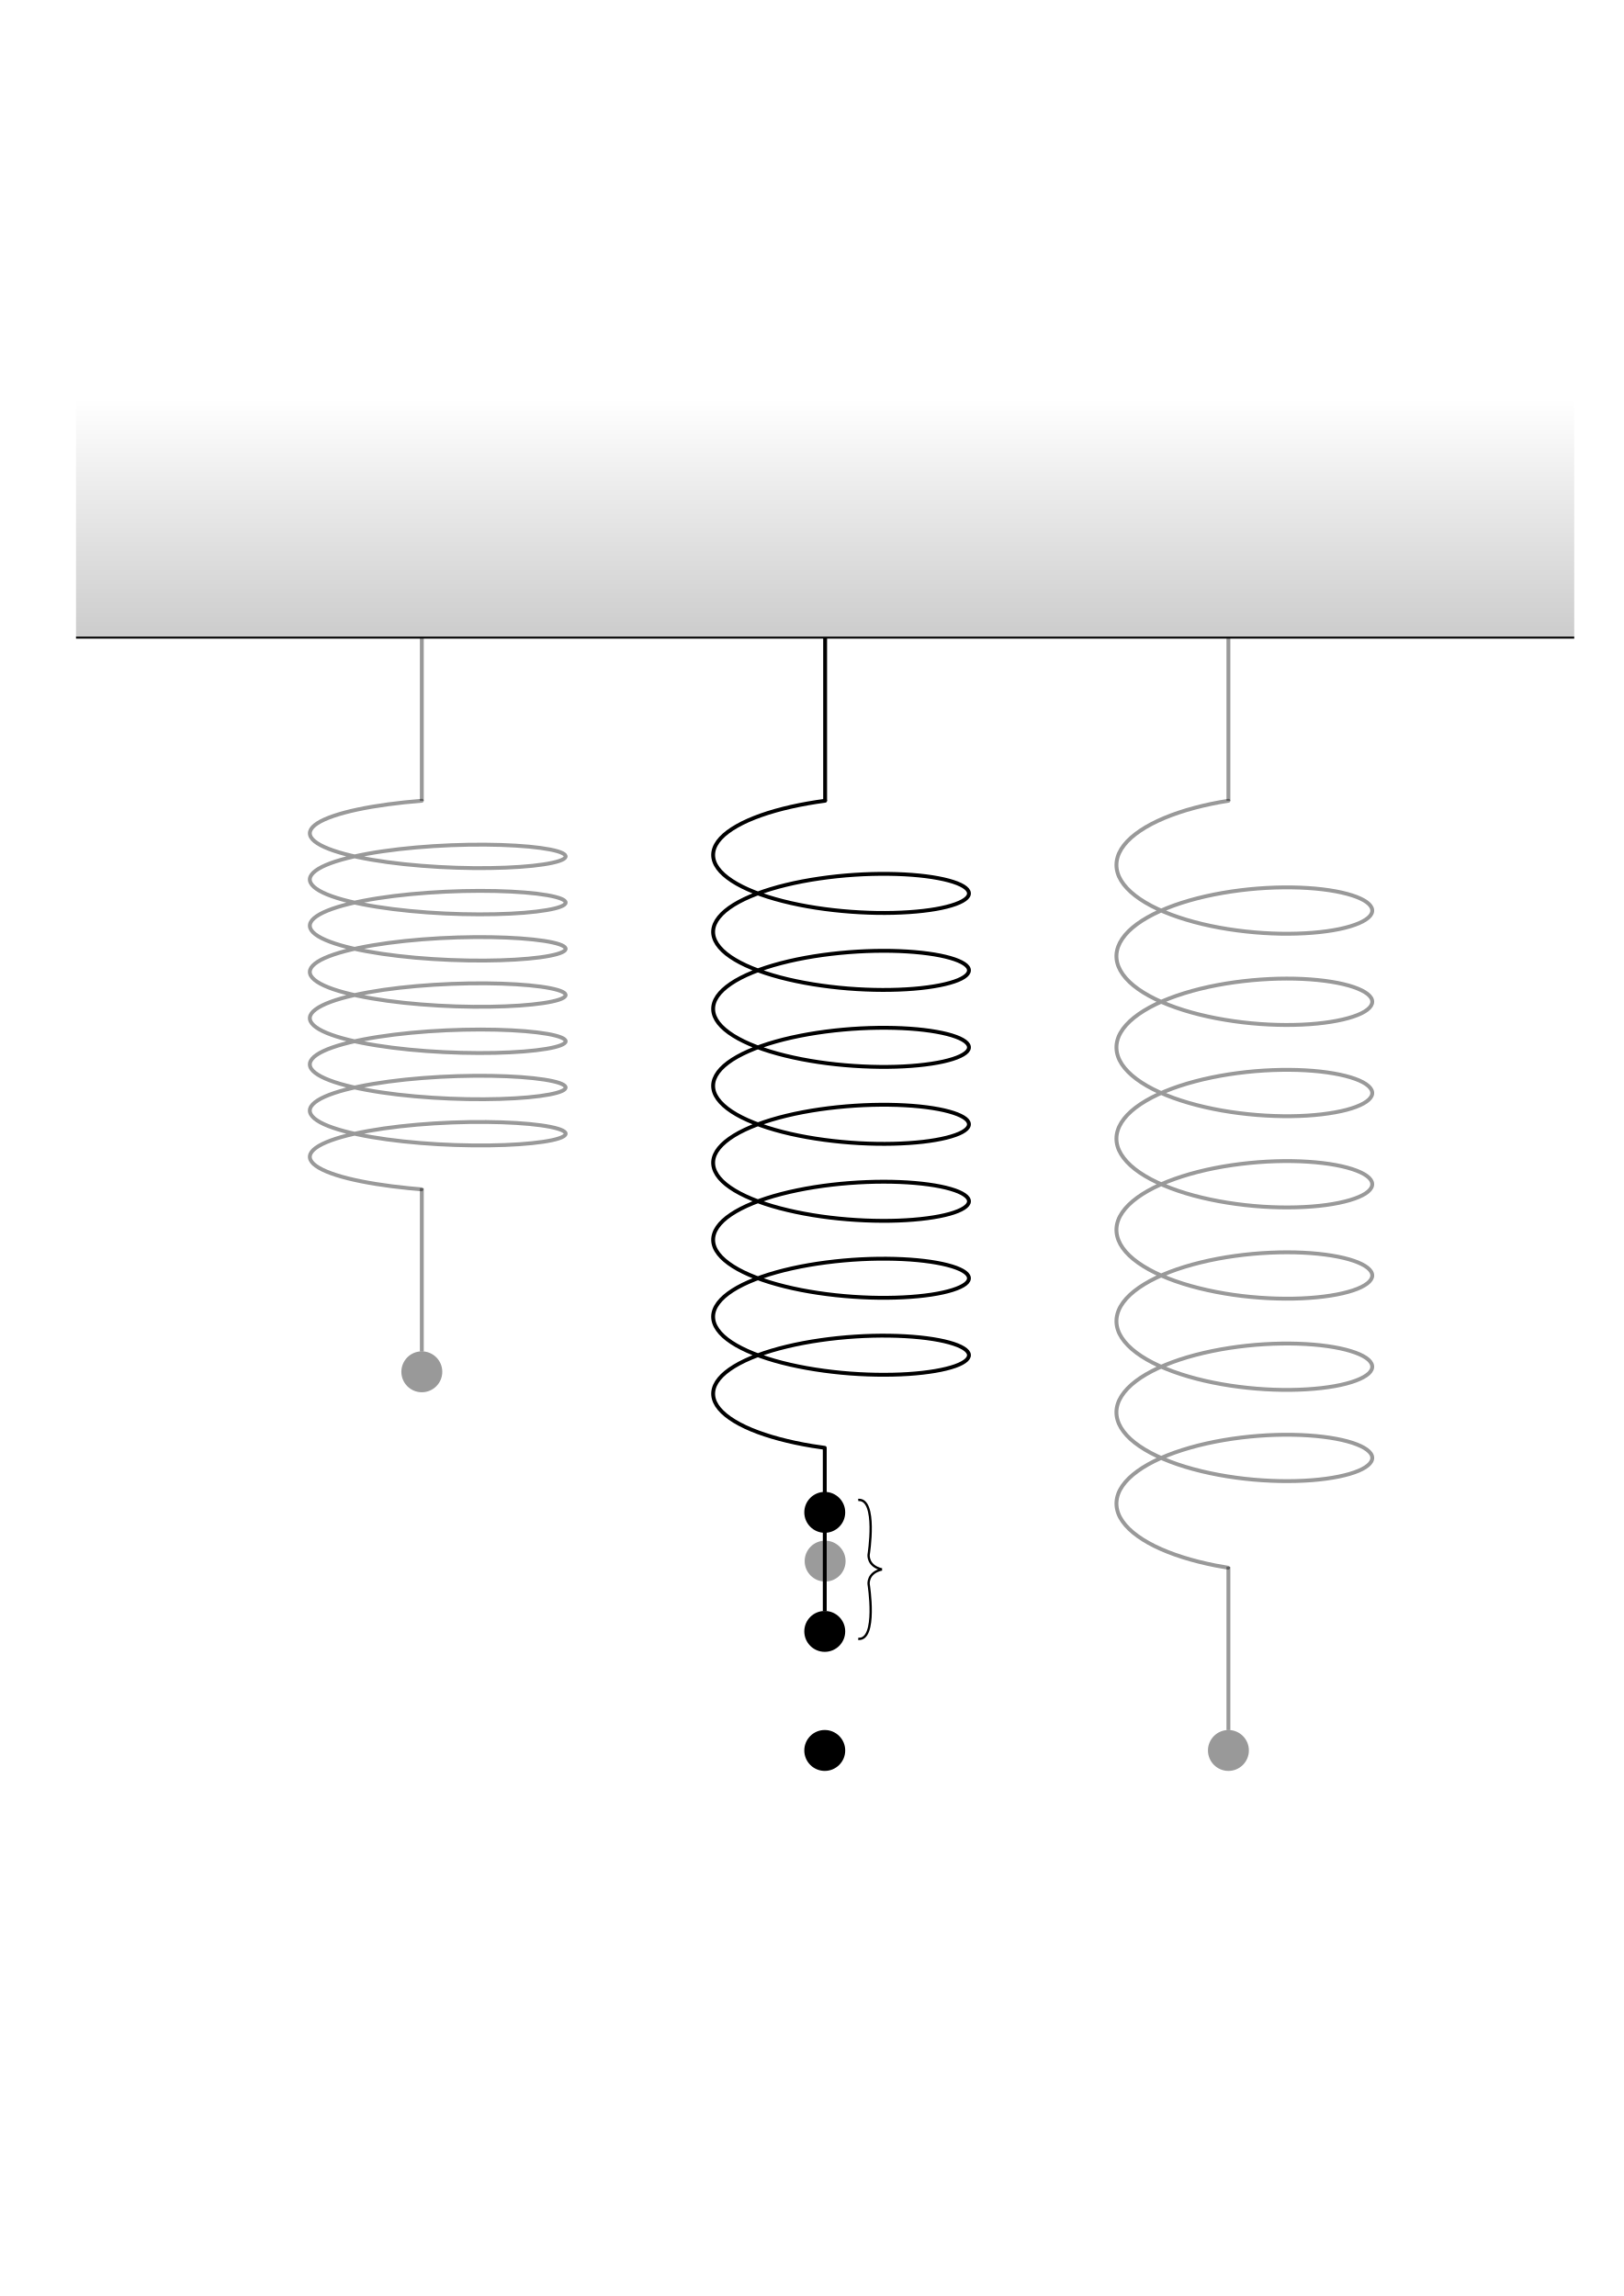
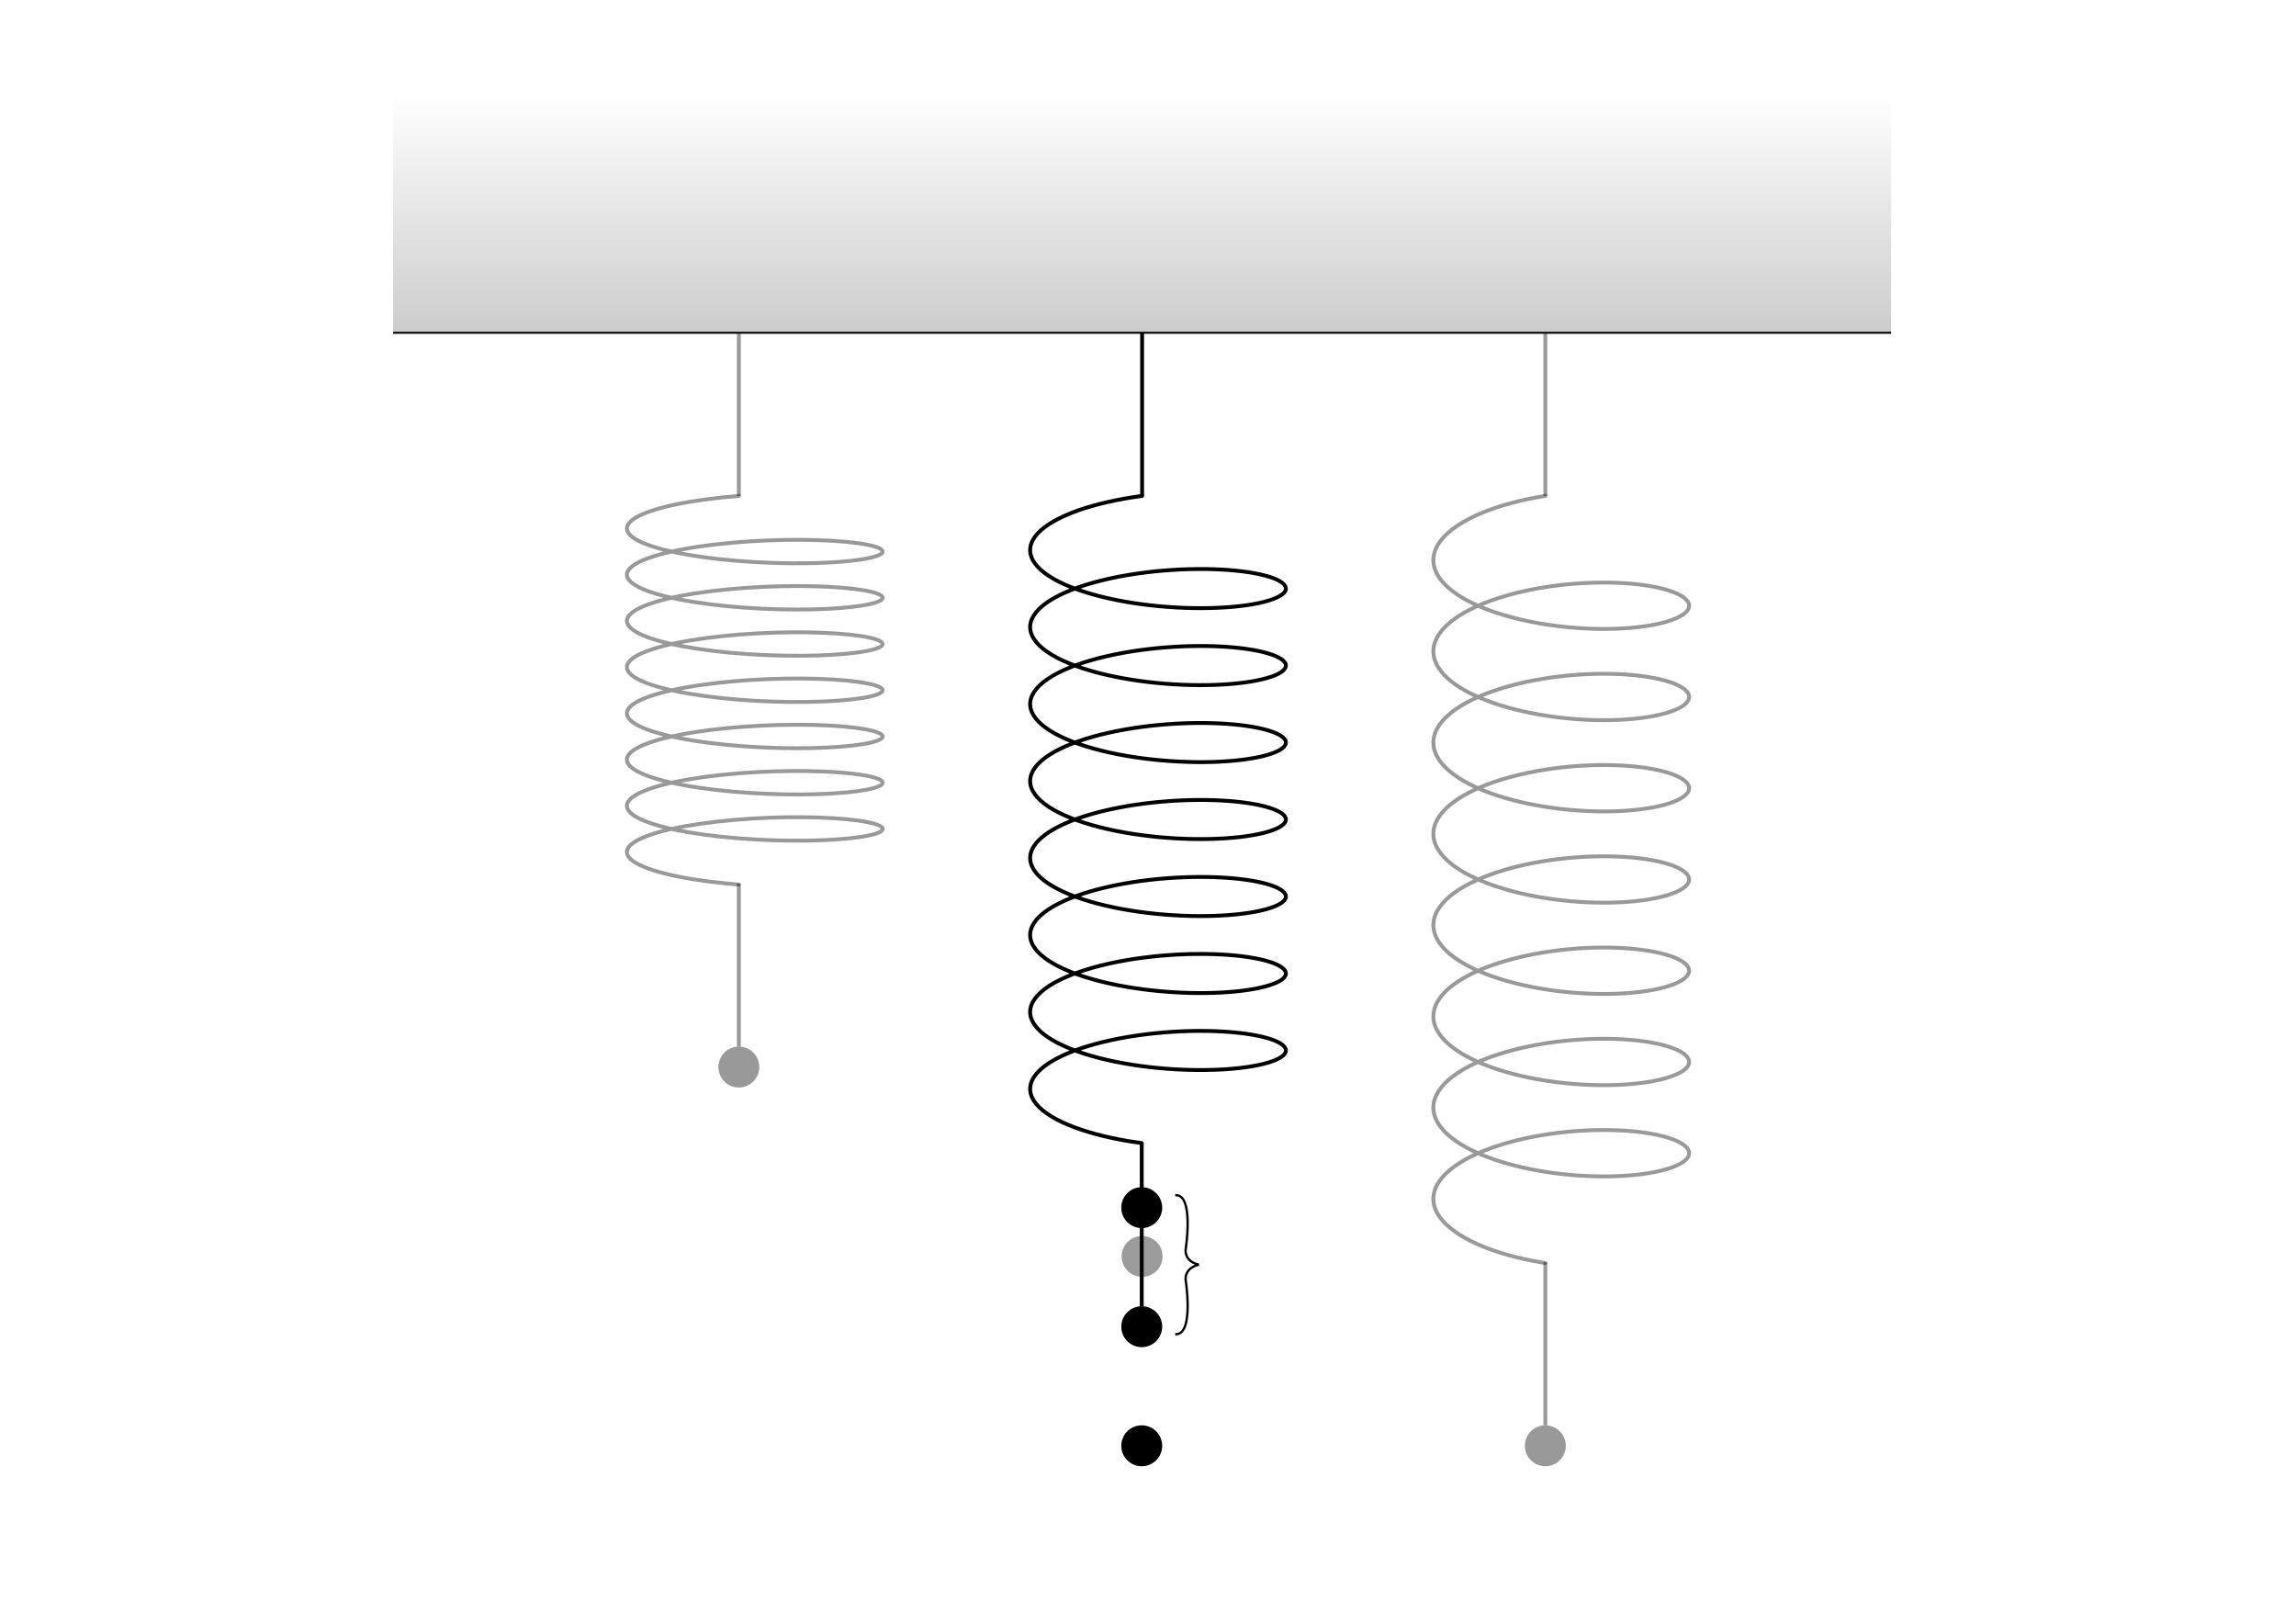
- <svg xmlns="http://www.w3.org/2000/svg" xmlns:xlink="http://www.w3.org/1999/xlink" width="210mm" height="297mm" viewBox="0 0 210 297" version="1.1" id="svg8971">
+ <svg xmlns="http://www.w3.org/2000/svg" xmlns:xlink="http://www.w3.org/1999/xlink" width="297mm" height="210mm" viewBox="0 0 297 210" version="1.1" id="svg8971">
  <defs id="defs8968">
    <linearGradient xlink:href="#linearGradient4496" id="linearGradient4220" gradientUnits="userSpaceOnUse" gradientTransform="matrix(0,0.2947017,-27.49865,0,3140.032,316.7654)" x1="-135.54" y1="104.683" x2="-30.738" y2="104.683" />
    <linearGradient id="linearGradient4496">
      <stop style="stop-color:#000000;stop-opacity:1;" offset="0" id="stop4492" />
      <stop style="stop-color:#000000;stop-opacity:0;" offset="1" id="stop4494" />
    </linearGradient>
  </defs>
  <g id="layer1">
-     <g style="stroke-width:0.851" transform="matrix(1.380952,0,0,-1,-254.2499,359.3471)" id="g4644-3">
+     <g style="stroke-width:0.851" transform="matrix(1.380952,0,0,-1,-213.2299,319.9049)" id="g4644-3">
      <path id="path2536-4-8" d="M 191.231,276.866 H 331.548" style="fill:none;stroke:#000000;stroke-width:0.255;stroke-linecap:butt;stroke-linejoin:miter;stroke-miterlimit:4;stroke-dasharray:none;stroke-opacity:1" />
      <path id="path1000-6-8-3" d="m 331.548,276.866 v 30.797 H 191.231 v -30.797 z" style="opacity:0.2;fill:url(#linearGradient4220);fill-opacity:1;stroke:none;stroke-width:0.255;stroke-linecap:butt;stroke-linejoin:miter;stroke-miterlimit:4;stroke-dasharray:none;stroke-opacity:1" />
    </g>
-     <path id="path4646-2" d="M 106.717,82.482 V 103.581" style="fill:none;stroke:#000000;stroke-width:0.5;stroke-linecap:butt;stroke-linejoin:miter;stroke-miterlimit:4;stroke-dasharray:none;stroke-opacity:1" />
-     <path style="fill:none;stroke:#000000;stroke-width:0.5;stroke-linecap:butt;stroke-linejoin:miter;stroke-miterlimit:4;stroke-dasharray:none;stroke-opacity:0.4" d="M 54.556,82.482 V 103.581" id="path4648-3" />
-     <path id="path4646-1-9" d="M 158.877,82.482 V 103.581" style="fill:none;stroke:#000000;stroke-width:0.5;stroke-linecap:butt;stroke-linejoin:miter;stroke-miterlimit:4;stroke-dasharray:none;stroke-opacity:0.4" />
-     <circle transform="rotate(90)" style="fill:#000000;fill-opacity:0.392;fill-rule:evenodd;stroke:none;stroke-width:0.3;stroke-linecap:round;stroke-linejoin:round;stroke-miterlimit:4;stroke-dasharray:none;stroke-dashoffset:0;stroke-opacity:1;paint-order:markers stroke fill" id="circle2802-7-7-1" cx="201.939" cy="-106.717" r="2.646" />
-     <circle transform="rotate(90)" style="fill:#000000;fill-opacity:0.4;fill-rule:evenodd;stroke:none;stroke-width:0.3;stroke-linecap:round;stroke-linejoin:round;stroke-miterlimit:4;stroke-dasharray:none;stroke-dashoffset:0;stroke-opacity:1;paint-order:markers stroke fill" id="circle2802-7-7-7-5" cx="177.45" cy="-54.556" r="2.646" />
-     <circle transform="rotate(90)" style="fill:#000000;fill-opacity:0.4;fill-rule:evenodd;stroke:none;stroke-width:0.3;stroke-linecap:round;stroke-linejoin:round;stroke-miterlimit:4;stroke-dasharray:none;stroke-dashoffset:0;stroke-opacity:1;paint-order:markers stroke fill" id="circle2802-7-7-9-6" cx="226.431" cy="-158.877" r="2.646" />
-     <path id="path3890-5-2-5" d="m 54.556,103.581 c -3.011,0.24 -5.91,0.626 -8.28,1.127 -2.37,0.502 -4.199,1.118 -5.228,1.785 -1.029,0.667 -1.248,1.384 -0.632,2.071 0.616,0.687 2.071,1.343 4.15,1.899 2.079,0.556 4.779,1.01 7.707,1.322 2.928,0.312 6.076,0.481 8.989,0.509 2.913,0.026 5.58,-0.087 7.617,-0.3 2.037,-0.214 3.436,-0.526 3.997,-0.866 0.561,-0.34 0.277,-0.707 -0.804,-1.021 -1.081,-0.314 -2.962,-0.576 -5.367,-0.721 -2.404,-0.145 -5.328,-0.172 -8.345,-0.053 -3.018,0.119 -6.121,0.386 -8.861,0.785 -2.74,0.399 -5.106,0.932 -6.76,1.546 -1.653,0.614 -2.585,1.307 -2.663,2.005 -0.079,0.698 0.7,1.399 2.219,2.027 1.519,0.628 3.778,1.181 6.447,1.605 2.669,0.424 5.741,0.717 8.771,0.863 3.03,0.146 6.009,0.145 8.506,0.021 2.497,-0.123 4.503,-0.367 5.73,-0.671 1.227,-0.304 1.668,-0.668 1.262,-1.012 -0.405,-0.344 -1.66,-0.668 -3.578,-0.899 -1.918,-0.231 -4.497,-0.368 -7.362,-0.366 -2.864,0.002 -6.007,0.144 -8.973,0.429 -2.965,0.285 -5.743,0.716 -7.934,1.253 -2.191,0.537 -3.784,1.18 -4.554,1.861 -0.77,0.681 -0.708,1.399 0.172,2.074 0.879,0.676 2.577,1.308 4.845,1.83 2.268,0.522 5.102,0.934 8.089,1.2 2.987,0.266 6.12,0.387 8.945,0.371 2.825,-0.016 5.332,-0.171 7.16,-0.414 1.829,-0.243 2.969,-0.575 3.262,-0.922 0.292,-0.347 -0.27,-0.707 -1.6,-1.003 -1.33,-0.296 -3.429,-0.526 -5.989,-0.633 -2.56,-0.107 -5.576,-0.088 -8.61,0.078 -3.034,0.166 -6.077,0.48 -8.69,0.921 -2.612,0.441 -4.784,1.009 -6.204,1.646 -1.42,0.637 -2.079,1.343 -1.886,2.04 0.192,0.697 1.24,1.384 2.988,1.986 1.748,0.603 4.193,1.119 6.98,1.501 2.787,0.382 5.908,0.627 8.912,0.727 3.003,0.1 5.879,0.053 8.212,-0.107 2.333,-0.16 4.114,-0.433 5.089,-0.755 0.974,-0.321 1.135,-0.689 0.463,-1.025 -0.672,-0.336 -2.18,-0.638 -4.3,-0.838 -2.12,-0.2 -4.85,-0.296 -7.793,-0.249 -2.943,0.047 -6.09,0.237 -8.986,0.568 -2.896,0.331 -5.531,0.803 -7.525,1.372 -1.995,0.569 -3.339,1.235 -3.844,1.926 -0.504,0.691 -0.162,1.405 0.973,2.065 1.135,0.66 3.063,1.264 5.502,1.75 2.439,0.486 5.384,0.853 8.407,1.073 3.023,0.22 6.115,0.293 8.83,0.233 2.715,-0.06 5.042,-0.251 6.646,-0.521 1.605,-0.27 2.479,-0.617 2.501,-0.966 0.023,-0.349 -0.815,-0.698 -2.383,-0.972 -1.569,-0.274 -3.869,-0.47 -6.564,-0.536 -2.695,-0.066 -5.78,-1.7e-4 -8.807,0.213 -3.027,0.213 -5.985,0.573 -8.449,1.053 -2.464,0.48 -4.424,1.08 -5.598,1.737 -1.174,0.657 -1.556,1.371 -1.094,2.063 0.462,0.692 1.771,1.361 3.733,1.934 1.962,0.574 4.575,1.052 7.458,1.389 2.883,0.338 6.029,0.535 8.981,0.589 2.953,0.054 5.702,-0.037 7.853,-0.231 2.151,-0.195 3.693,-0.494 4.407,-0.828 0.714,-0.334 0.593,-0.703 -0.341,-1.026 -0.934,-0.324 -2.682,-0.601 -4.988,-0.767 -2.306,-0.166 -5.165,-0.219 -8.162,-0.126 -2.997,0.092 -6.123,0.331 -8.927,0.706 -2.803,0.375 -5.274,0.886 -7.056,1.484 -1.782,0.598 -2.868,1.283 -3.103,1.979 -0.235,0.697 0.385,1.404 1.767,2.044 1.382,0.641 3.524,1.213 6.115,1.66 2.59,0.447 5.623,0.768 8.658,0.941 3.034,0.173 6.062,0.198 8.645,0.098 2.583,-0.1 4.711,-0.326 6.08,-0.619 1.369,-0.293 1.969,-0.651 1.72,-0.999 -0.25,-0.347 -1.354,-0.681 -3.148,-0.929 -1.794,-0.248 -4.277,-0.407 -7.086,-0.431 -2.809,-0.026 -5.938,0.09 -8.932,0.35 -2.995,0.259 -5.846,0.664 -8.142,1.181 -2.296,0.517 -4.028,1.145 -4.948,1.819 -0.92,0.673 -1.021,1.391 -0.293,2.074 0.728,0.683 2.287,1.329 4.448,1.871 2.161,0.542 4.92,0.978 7.876,1.271 0.537,0.053 1.081,0.102 1.629,0.145" style="fill:none;fill-opacity:1;fill-rule:evenodd;stroke:#000000;stroke-width:0.5;stroke-linecap:round;stroke-linejoin:round;stroke-miterlimit:4;stroke-dasharray:none;stroke-dashoffset:0;stroke-opacity:0.4;paint-order:stroke fill markers" />
-     <path id="path4646-4-1-7" d="M 54.556,153.704 V 174.804" style="fill:none;stroke:#000000;stroke-width:0.5;stroke-linecap:butt;stroke-linejoin:miter;stroke-miterlimit:4;stroke-dasharray:none;stroke-opacity:0.4" />
-     <path id="path4646-4-19-8" d="m 158.877,202.685 v 21.1" style="fill:none;stroke:#000000;stroke-width:0.5;stroke-linecap:butt;stroke-linejoin:miter;stroke-miterlimit:4;stroke-dasharray:none;stroke-opacity:0.4" />
-     <path id="path3890-5-9-8" d="m 158.877,103.581 c -3.011,0.473 -5.91,1.235 -8.28,2.225 -2.37,0.99 -4.199,2.207 -5.228,3.524 -1.029,1.317 -1.248,2.731 -0.632,4.087 0.616,1.357 2.071,2.652 4.15,3.749 2.079,1.097 4.779,1.993 7.707,2.609 2.928,0.616 6.076,0.95 8.989,1.004 2.913,0.052 5.58,-0.171 7.617,-0.593 2.037,-0.422 3.436,-1.038 3.997,-1.709 0.561,-0.671 0.277,-1.395 -0.804,-2.016 -1.081,-0.621 -2.962,-1.137 -5.367,-1.423 -2.404,-0.286 -5.328,-0.339 -8.345,-0.105 -3.018,0.235 -6.121,0.761 -8.861,1.55 -2.74,0.788 -5.106,1.84 -6.76,3.052 -1.653,1.211 -2.585,2.58 -2.663,3.958 -0.079,1.378 0.7,2.761 2.219,4 1.519,1.239 3.778,2.331 6.447,3.167 2.669,0.837 5.741,1.415 8.771,1.704 3.03,0.289 6.009,0.286 8.506,0.041 2.497,-0.242 4.503,-0.725 5.73,-1.325 1.227,-0.601 1.668,-1.318 1.262,-1.998 -0.405,-0.68 -1.66,-1.319 -3.578,-1.775 -1.918,-0.457 -4.497,-0.727 -7.362,-0.723 -2.864,0.004 -6.007,0.284 -8.973,0.847 -2.965,0.564 -5.743,1.413 -7.934,2.473 -2.191,1.06 -3.784,2.329 -4.554,3.673 -0.77,1.344 -0.708,2.761 0.172,4.095 0.879,1.334 2.577,2.581 4.845,3.612 2.268,1.031 5.102,1.843 8.089,2.369 2.987,0.525 6.12,0.763 8.945,0.731 2.825,-0.031 5.332,-0.338 7.16,-0.817 1.829,-0.481 2.969,-1.135 3.262,-1.819 0.292,-0.685 -0.27,-1.395 -1.6,-1.979 -1.33,-0.584 -3.429,-1.039 -5.989,-1.25 -2.56,-0.21 -5.576,-0.174 -8.61,0.154 -3.034,0.327 -6.077,0.947 -8.69,1.817 -2.612,0.87 -4.784,1.991 -6.204,3.249 -1.42,1.258 -2.079,2.651 -1.886,4.027 0.192,1.376 1.24,2.732 2.988,3.921 1.748,1.189 4.193,2.209 6.98,2.963 2.787,0.753 5.908,1.238 8.912,1.435 3.003,0.197 5.879,0.106 8.212,-0.211 2.333,-0.316 4.114,-0.856 5.089,-1.49 0.974,-0.634 1.135,-1.361 0.463,-2.024 -0.672,-0.663 -2.18,-1.26 -4.3,-1.655 -2.12,-0.395 -4.85,-0.584 -7.793,-0.492 -2.943,0.093 -6.09,0.467 -8.986,1.121 -2.896,0.654 -5.531,1.585 -7.525,2.708 -1.995,1.123 -3.339,2.437 -3.844,3.801 -0.504,1.364 -0.162,2.774 0.973,4.077 1.135,1.303 3.063,2.495 5.502,3.455 2.439,0.959 5.384,1.683 8.407,2.117 3.023,0.434 6.115,0.578 8.83,0.46 2.715,-0.118 5.042,-0.495 6.646,-1.028 1.605,-0.532 2.479,-1.218 2.501,-1.907 0.023,-0.689 -0.815,-1.378 -2.383,-1.919 -1.569,-0.541 -3.869,-0.928 -6.564,-1.058 -2.695,-0.131 -5.78,-3.4e-4 -8.807,0.42 -3.027,0.42 -5.985,1.131 -8.449,2.078 -2.464,0.948 -4.424,2.132 -5.598,3.429 -1.174,1.298 -1.556,2.706 -1.094,4.072 0.462,1.366 1.771,2.686 3.733,3.818 1.962,1.133 4.575,2.076 7.458,2.743 2.883,0.667 6.029,1.056 8.981,1.162 2.953,0.107 5.702,-0.073 7.853,-0.457 2.151,-0.384 3.693,-0.975 4.407,-1.635 0.714,-0.66 0.593,-1.387 -0.341,-2.026 -0.934,-0.639 -2.682,-1.186 -4.988,-1.513 -2.306,-0.327 -5.165,-0.432 -8.162,-0.25 -2.997,0.182 -6.123,0.654 -8.927,1.394 -2.803,0.74 -5.274,1.749 -7.056,2.93 -1.782,1.181 -2.868,2.532 -3.103,3.907 -0.235,1.375 0.385,2.771 1.767,4.035 1.382,1.265 3.524,2.395 6.115,3.278 2.59,0.883 5.623,1.515 8.658,1.857 3.034,0.342 6.062,0.392 8.645,0.194 2.583,-0.198 4.711,-0.643 6.08,-1.222 1.369,-0.578 1.969,-1.286 1.72,-1.972 -0.25,-0.686 -1.354,-1.345 -3.148,-1.834 -1.794,-0.489 -4.277,-0.804 -7.086,-0.851 -2.809,-0.052 -5.938,0.178 -8.932,0.69 -2.995,0.512 -5.846,1.311 -8.142,2.331 -2.296,1.02 -4.028,2.26 -4.948,3.59 -0.92,1.329 -1.021,2.746 -0.293,4.093 0.728,1.348 2.287,2.624 4.448,3.694 2.161,1.07 4.92,1.931 7.876,2.509 0.537,0.105 1.081,0.201 1.629,0.287" style="fill:none;fill-opacity:1;fill-rule:evenodd;stroke:#000000;stroke-width:0.5;stroke-linecap:round;stroke-linejoin:round;stroke-miterlimit:4;stroke-dasharray:none;stroke-dashoffset:0;stroke-opacity:0.4;paint-order:stroke fill markers" />
-     <path style="fill:none;fill-opacity:1;fill-rule:evenodd;stroke:#000000;stroke-width:0.5;stroke-linecap:round;stroke-linejoin:round;stroke-miterlimit:4;stroke-dasharray:none;stroke-dashoffset:0;stroke-opacity:1;paint-order:stroke fill markers" d="m 106.717,103.581 c -3.011,0.399 -5.91,1.042 -8.28,1.878 -2.37,0.836 -4.199,1.862 -5.228,2.973 -1.029,1.111 -1.248,2.304 -0.632,3.448 0.616,1.144 2.071,2.237 4.15,3.163 2.079,0.926 4.779,1.682 7.707,2.201 2.928,0.52 6.076,0.801 8.989,0.847 2.913,0.044 5.58,-0.144 7.617,-0.5 2.037,-0.356 3.436,-0.875 3.997,-1.442 0.561,-0.566 0.277,-1.177 -0.804,-1.701 -1.081,-0.524 -2.962,-0.959 -5.367,-1.2 -2.404,-0.241 -5.328,-0.286 -8.345,-0.088 -3.018,0.198 -6.121,0.642 -8.861,1.308 -2.74,0.665 -5.106,1.553 -6.76,2.575 -1.653,1.022 -2.585,2.177 -2.663,3.339 -0.079,1.162 0.7,2.33 2.219,3.375 1.519,1.045 3.778,1.966 6.447,2.672 2.669,0.706 5.741,1.194 8.771,1.438 3.03,0.244 6.009,0.241 8.506,0.035 2.497,-0.204 4.503,-0.612 5.73,-1.118 1.227,-0.507 1.668,-1.112 1.262,-1.685 -0.405,-0.573 -1.66,-1.113 -3.578,-1.498 -1.918,-0.385 -4.497,-0.614 -7.362,-0.61 -2.864,0.003 -6.007,0.239 -8.973,0.715 -2.965,0.475 -5.743,1.192 -7.934,2.086 -2.191,0.894 -3.784,1.965 -4.554,3.099 -0.77,1.134 -0.708,2.329 0.172,3.454 0.879,1.125 2.577,2.178 4.845,3.048 2.268,0.87 5.102,1.555 8.089,1.998 2.987,0.443 6.12,0.644 8.945,0.617 2.825,-0.026 5.332,-0.285 7.16,-0.69 1.829,-0.406 2.969,-0.958 3.262,-1.535 0.292,-0.578 -0.27,-1.177 -1.6,-1.67 -1.33,-0.493 -3.429,-0.877 -5.989,-1.054 -2.56,-0.177 -5.576,-0.147 -8.61,0.13 -3.034,0.276 -6.077,0.799 -8.69,1.533 -2.612,0.734 -4.784,1.68 -6.204,2.741 -1.42,1.061 -2.079,2.237 -1.886,3.397 0.192,1.161 1.24,2.305 2.988,3.308 1.748,1.003 4.193,1.864 6.98,2.499 2.787,0.635 5.908,1.044 8.912,1.21 3.003,0.166 5.879,0.089 8.212,-0.178 2.333,-0.267 4.114,-0.722 5.089,-1.257 0.974,-0.535 1.135,-1.148 0.463,-1.708 -0.672,-0.559 -2.18,-1.063 -4.3,-1.396 -2.12,-0.333 -4.85,-0.493 -7.793,-0.415 -2.943,0.079 -6.09,0.394 -8.986,0.945 -2.896,0.551 -5.531,1.337 -7.525,2.285 -1.995,0.948 -3.339,2.056 -3.844,3.207 -0.504,1.151 -0.162,2.34 0.973,3.44 1.135,1.099 3.063,2.105 5.502,2.915 2.439,0.809 5.384,1.42 8.407,1.786 3.023,0.366 6.115,0.488 8.83,0.388 2.715,-0.1 5.042,-0.418 6.646,-0.867 1.605,-0.449 2.479,-1.028 2.501,-1.609 0.023,-0.581 -0.815,-1.163 -2.383,-1.619 -1.569,-0.456 -3.869,-0.783 -6.564,-0.893 -2.695,-0.11 -5.78,-3.6e-4 -8.807,0.354 -3.027,0.354 -5.985,0.954 -8.449,1.753 -2.464,0.8 -4.424,1.798 -5.598,2.893 -1.174,1.095 -1.556,2.283 -1.094,3.436 0.462,1.152 1.771,2.266 3.733,3.222 1.962,0.956 4.575,1.751 7.458,2.314 2.883,0.563 6.029,0.891 8.981,0.981 2.953,0.09 5.702,-0.061 7.853,-0.385 2.151,-0.324 3.693,-0.822 4.407,-1.379 0.714,-0.557 0.593,-1.17 -0.341,-1.709 -0.934,-0.539 -2.682,-1.001 -4.988,-1.277 -2.306,-0.276 -5.165,-0.364 -8.162,-0.211 -2.997,0.154 -6.123,0.551 -8.927,1.176 -2.803,0.624 -5.274,1.476 -7.056,2.472 -1.782,0.996 -2.868,2.136 -3.103,3.296 -0.235,1.16 0.385,2.338 1.767,3.405 1.382,1.067 3.524,2.02 6.115,2.765 2.59,0.745 5.623,1.278 8.658,1.567 3.034,0.288 6.062,0.33 8.645,0.163 2.583,-0.167 4.711,-0.543 6.08,-1.031 1.369,-0.488 1.969,-1.085 1.72,-1.663 -0.25,-0.579 -1.354,-1.135 -3.148,-1.547 -1.794,-0.413 -4.277,-0.678 -7.086,-0.718 -2.809,-0.044 -5.938,0.15 -8.932,0.582 -2.995,0.432 -5.846,1.106 -8.142,1.967 -2.296,0.861 -4.028,1.907 -4.948,3.028 -0.92,1.121 -1.021,2.316 -0.293,3.453 0.728,1.137 2.287,2.214 4.448,3.117 2.161,0.903 4.92,1.629 7.876,2.117 0.537,0.088 1.081,0.17 1.629,0.242" id="path1409" />
-     <path style="fill:none;stroke:#000000;stroke-width:0.5;stroke-linecap:butt;stroke-linejoin:miter;stroke-miterlimit:4;stroke-dasharray:none;stroke-opacity:1" d="m 106.669,187.285 v 21.1" id="path1411" />
-     <circle transform="rotate(90)" style="fill:#000000;fill-opacity:1;fill-rule:evenodd;stroke:none;stroke-width:0.3;stroke-linecap:round;stroke-linejoin:round;stroke-miterlimit:4;stroke-dasharray:none;stroke-dashoffset:0;stroke-opacity:1;paint-order:markers stroke fill" id="circle2802-7-7-5" cx="211.03" cy="-106.669" r="2.646" />
-     <circle r="2.646" cy="-106.669" cx="226.431" id="circle1428" style="fill:#000000;fill-opacity:1;fill-rule:evenodd;stroke:none;stroke-width:0.3;stroke-linecap:round;stroke-linejoin:round;stroke-miterlimit:4;stroke-dasharray:none;stroke-dashoffset:0;stroke-opacity:1;paint-order:markers stroke fill" transform="rotate(90)" />
-     <circle r="2.646" cy="-106.669" cx="195.63" id="circle1434" style="fill:#000000;fill-opacity:1;fill-rule:evenodd;stroke:none;stroke-width:0.3;stroke-linecap:round;stroke-linejoin:round;stroke-miterlimit:4;stroke-dasharray:none;stroke-dashoffset:0;stroke-opacity:1;paint-order:markers stroke fill" transform="rotate(90)" />
-     <path id="path1440-4" style="display:inline;fill:none;stroke:#000000;stroke-width:0.3;stroke-linecap:butt;stroke-linejoin:miter;stroke-miterlimit:4;stroke-dasharray:none;stroke-opacity:1" d="m 110.999,194.026 c 2.496,-0.216 1.346,7.071 1.346,7.071 0,0 -0.197,1.476 1.726,1.914 m -3.072,8.986 c 2.496,0.216 1.346,-7.071 1.346,-7.071 0,0 -0.197,-1.476 1.726,-1.914" />
-     <flowRoot xml:space="preserve" id="flowRoot4985" style="font-style:normal;font-variant:normal;font-weight:normal;font-stretch:normal;font-size:26.667px;line-height:1.25;font-family:'Math Symbols';-inkscape-font-specification:'Math Symbols';letter-spacing:0px;word-spacing:0px;fill:#000000;fill-opacity:1;stroke:none" transform="matrix(0.2645833,0,0,0.2645833,41.64419,115.2894)">
+     <path id="path4646-2" d="M 147.737,43.039 V 64.139" style="fill:none;stroke:#000000;stroke-width:0.5;stroke-linecap:butt;stroke-linejoin:miter;stroke-miterlimit:4;stroke-dasharray:none;stroke-opacity:1" />
+     <path style="fill:none;stroke:#000000;stroke-width:0.5;stroke-linecap:butt;stroke-linejoin:miter;stroke-miterlimit:4;stroke-dasharray:none;stroke-opacity:0.4" d="M 95.576,43.039 V 64.139" id="path4648-3" />
+     <path id="path4646-1-9" d="M 199.897,43.039 V 64.139" style="fill:none;stroke:#000000;stroke-width:0.5;stroke-linecap:butt;stroke-linejoin:miter;stroke-miterlimit:4;stroke-dasharray:none;stroke-opacity:0.4" />
+     <circle transform="rotate(90)" style="fill:#000000;fill-opacity:0.392;fill-rule:evenodd;stroke:none;stroke-width:0.3;stroke-linecap:round;stroke-linejoin:round;stroke-miterlimit:4;stroke-dasharray:none;stroke-dashoffset:0;stroke-opacity:1;paint-order:markers stroke fill" id="circle2802-7-7-1" cx="162.497" cy="-147.737" r="2.646" />
+     <circle transform="rotate(90)" style="fill:#000000;fill-opacity:0.4;fill-rule:evenodd;stroke:none;stroke-width:0.3;stroke-linecap:round;stroke-linejoin:round;stroke-miterlimit:4;stroke-dasharray:none;stroke-dashoffset:0;stroke-opacity:1;paint-order:markers stroke fill" id="circle2802-7-7-7-5" cx="138.007" cy="-95.576" r="2.646" />
+     <circle transform="rotate(90)" style="fill:#000000;fill-opacity:0.4;fill-rule:evenodd;stroke:none;stroke-width:0.3;stroke-linecap:round;stroke-linejoin:round;stroke-miterlimit:4;stroke-dasharray:none;stroke-dashoffset:0;stroke-opacity:1;paint-order:markers stroke fill" id="circle2802-7-7-9-6" cx="186.989" cy="-199.897" r="2.646" />
+     <path id="path3890-5-2-5" d="m 95.576,64.139 c -3.011,0.24 -5.91,0.626 -8.28,1.127 -2.37,0.502 -4.199,1.118 -5.228,1.785 -1.029,0.667 -1.248,1.384 -0.632,2.071 0.616,0.687 2.071,1.343 4.15,1.899 2.079,0.556 4.779,1.01 7.707,1.322 2.928,0.312 6.076,0.481 8.989,0.509 2.913,0.026 5.58,-0.087 7.617,-0.3 2.037,-0.214 3.436,-0.526 3.997,-0.866 0.561,-0.34 0.277,-0.707 -0.804,-1.021 -1.081,-0.314 -2.962,-0.576 -5.367,-0.721 -2.404,-0.145 -5.328,-0.172 -8.345,-0.053 -3.018,0.119 -6.121,0.386 -8.861,0.785 -2.74,0.399 -5.106,0.932 -6.76,1.546 -1.653,0.614 -2.585,1.307 -2.663,2.005 -0.079,0.698 0.7,1.399 2.219,2.027 1.519,0.628 3.778,1.181 6.447,1.605 2.669,0.424 5.741,0.717 8.771,0.863 3.03,0.146 6.009,0.145 8.506,0.021 2.497,-0.123 4.503,-0.367 5.73,-0.671 1.227,-0.304 1.668,-0.668 1.262,-1.012 -0.405,-0.344 -1.66,-0.668 -3.578,-0.899 -1.918,-0.231 -4.497,-0.368 -7.362,-0.366 -2.864,0.002 -6.007,0.144 -8.973,0.429 -2.965,0.285 -5.743,0.716 -7.934,1.253 -2.191,0.537 -3.784,1.18 -4.554,1.861 -0.77,0.681 -0.708,1.399 0.172,2.074 0.879,0.676 2.577,1.308 4.845,1.83 2.268,0.522 5.102,0.934 8.089,1.2 2.987,0.266 6.12,0.387 8.945,0.371 2.825,-0.016 5.332,-0.171 7.16,-0.414 1.829,-0.243 2.969,-0.575 3.262,-0.922 0.292,-0.347 -0.27,-0.707 -1.6,-1.003 -1.33,-0.296 -3.429,-0.526 -5.989,-0.633 -2.56,-0.107 -5.576,-0.088 -8.61,0.078 -3.034,0.166 -6.077,0.48 -8.69,0.921 -2.612,0.441 -4.784,1.009 -6.204,1.646 -1.42,0.637 -2.079,1.343 -1.886,2.04 0.192,0.697 1.24,1.384 2.988,1.986 1.748,0.603 4.193,1.119 6.98,1.501 2.787,0.382 5.908,0.627 8.912,0.727 3.003,0.1 5.879,0.053 8.212,-0.107 2.333,-0.16 4.114,-0.433 5.089,-0.755 0.974,-0.321 1.135,-0.689 0.463,-1.025 -0.672,-0.336 -2.18,-0.638 -4.3,-0.838 -2.12,-0.2 -4.85,-0.296 -7.793,-0.249 -2.943,0.047 -6.09,0.237 -8.986,0.568 -2.896,0.331 -5.531,0.803 -7.525,1.372 -1.995,0.569 -3.339,1.235 -3.844,1.926 -0.504,0.691 -0.162,1.405 0.973,2.065 1.135,0.66 3.063,1.264 5.502,1.75 2.439,0.486 5.384,0.853 8.407,1.073 3.023,0.22 6.115,0.293 8.83,0.233 2.715,-0.06 5.042,-0.251 6.646,-0.521 1.605,-0.27 2.479,-0.617 2.501,-0.966 0.023,-0.349 -0.815,-0.698 -2.383,-0.972 -1.569,-0.274 -3.869,-0.47 -6.564,-0.536 -2.695,-0.066 -5.78,-1.7e-4 -8.807,0.213 -3.027,0.213 -5.985,0.573 -8.449,1.053 -2.464,0.48 -4.424,1.08 -5.598,1.737 -1.174,0.657 -1.556,1.371 -1.094,2.063 0.462,0.692 1.771,1.361 3.733,1.934 1.962,0.574 4.575,1.052 7.458,1.389 2.883,0.338 6.029,0.535 8.981,0.589 2.953,0.054 5.702,-0.037 7.853,-0.231 2.151,-0.195 3.693,-0.494 4.407,-0.828 0.714,-0.334 0.593,-0.703 -0.341,-1.026 -0.934,-0.324 -2.682,-0.601 -4.988,-0.767 -2.306,-0.166 -5.165,-0.219 -8.162,-0.126 -2.997,0.092 -6.123,0.331 -8.927,0.706 -2.803,0.375 -5.274,0.886 -7.056,1.484 -1.782,0.598 -2.868,1.283 -3.103,1.979 -0.235,0.697 0.385,1.404 1.767,2.044 1.382,0.641 3.524,1.213 6.115,1.66 2.59,0.447 5.623,0.768 8.658,0.941 3.034,0.173 6.062,0.198 8.645,0.098 2.583,-0.1 4.711,-0.326 6.08,-0.619 1.369,-0.293 1.969,-0.651 1.72,-0.999 -0.25,-0.347 -1.354,-0.681 -3.148,-0.929 -1.794,-0.248 -4.277,-0.407 -7.086,-0.431 -2.809,-0.026 -5.938,0.09 -8.932,0.35 -2.995,0.259 -5.846,0.664 -8.142,1.181 -2.296,0.517 -4.028,1.145 -4.948,1.819 -0.92,0.673 -1.021,1.391 -0.293,2.074 0.728,0.683 2.287,1.329 4.448,1.871 2.161,0.542 4.92,0.978 7.876,1.271 0.537,0.053 1.081,0.102 1.629,0.145" style="fill:none;fill-opacity:1;fill-rule:evenodd;stroke:#000000;stroke-width:0.5;stroke-linecap:round;stroke-linejoin:round;stroke-miterlimit:4;stroke-dasharray:none;stroke-dashoffset:0;stroke-opacity:0.4;paint-order:stroke fill markers" />
+     <path id="path4646-4-1-7" d="m 95.576,114.262 v 21.1" style="fill:none;stroke:#000000;stroke-width:0.5;stroke-linecap:butt;stroke-linejoin:miter;stroke-miterlimit:4;stroke-dasharray:none;stroke-opacity:0.4" />
+     <path id="path4646-4-19-8" d="m 199.897,163.243 v 21.1" style="fill:none;stroke:#000000;stroke-width:0.5;stroke-linecap:butt;stroke-linejoin:miter;stroke-miterlimit:4;stroke-dasharray:none;stroke-opacity:0.4" />
+     <path id="path3890-5-9-8" d="m 199.897,64.139 c -3.011,0.473 -5.91,1.235 -8.28,2.225 -2.37,0.99 -4.199,2.207 -5.228,3.524 -1.029,1.317 -1.248,2.731 -0.632,4.087 0.616,1.357 2.071,2.652 4.15,3.749 2.079,1.097 4.779,1.993 7.707,2.609 2.928,0.616 6.076,0.95 8.989,1.004 2.913,0.052 5.58,-0.171 7.617,-0.593 2.037,-0.422 3.436,-1.038 3.997,-1.709 0.561,-0.671 0.277,-1.395 -0.804,-2.016 -1.081,-0.621 -2.962,-1.137 -5.367,-1.423 -2.404,-0.286 -5.328,-0.339 -8.345,-0.105 -3.018,0.235 -6.121,0.761 -8.861,1.55 -2.74,0.788 -5.106,1.84 -6.76,3.052 -1.653,1.211 -2.585,2.58 -2.663,3.958 -0.079,1.378 0.7,2.761 2.219,4 1.519,1.239 3.778,2.331 6.447,3.167 2.669,0.837 5.741,1.415 8.771,1.704 3.03,0.289 6.009,0.286 8.506,0.041 2.497,-0.242 4.503,-0.725 5.73,-1.325 1.227,-0.601 1.668,-1.318 1.262,-1.998 -0.405,-0.68 -1.66,-1.319 -3.578,-1.775 -1.918,-0.457 -4.497,-0.727 -7.362,-0.723 -2.864,0.004 -6.007,0.284 -8.973,0.847 -2.965,0.564 -5.743,1.413 -7.934,2.473 -2.191,1.06 -3.784,2.329 -4.554,3.673 -0.77,1.344 -0.708,2.761 0.172,4.095 0.879,1.334 2.577,2.581 4.845,3.612 2.268,1.031 5.102,1.843 8.089,2.369 2.987,0.525 6.12,0.763 8.945,0.731 2.825,-0.031 5.332,-0.338 7.16,-0.817 1.829,-0.481 2.969,-1.135 3.262,-1.819 0.292,-0.685 -0.27,-1.395 -1.6,-1.979 -1.33,-0.584 -3.429,-1.039 -5.989,-1.25 -2.56,-0.21 -5.576,-0.174 -8.61,0.154 -3.034,0.327 -6.077,0.947 -8.69,1.817 -2.612,0.87 -4.784,1.991 -6.204,3.249 -1.42,1.258 -2.079,2.651 -1.886,4.027 0.192,1.376 1.24,2.732 2.988,3.921 1.748,1.189 4.193,2.209 6.98,2.963 2.787,0.753 5.908,1.238 8.912,1.435 3.003,0.197 5.879,0.106 8.212,-0.211 2.333,-0.316 4.114,-0.856 5.089,-1.49 0.974,-0.634 1.135,-1.361 0.463,-2.024 -0.672,-0.663 -2.18,-1.26 -4.3,-1.655 -2.12,-0.395 -4.85,-0.584 -7.793,-0.492 -2.943,0.093 -6.09,0.467 -8.986,1.121 -2.896,0.654 -5.531,1.585 -7.525,2.708 -1.995,1.123 -3.339,2.437 -3.844,3.801 -0.504,1.364 -0.162,2.774 0.973,4.077 1.135,1.303 3.063,2.495 5.502,3.455 2.439,0.959 5.384,1.683 8.407,2.117 3.023,0.434 6.115,0.578 8.83,0.46 2.715,-0.118 5.042,-0.495 6.646,-1.028 1.605,-0.532 2.479,-1.218 2.501,-1.907 0.023,-0.689 -0.815,-1.378 -2.383,-1.919 -1.569,-0.541 -3.869,-0.928 -6.564,-1.058 -2.695,-0.131 -5.78,-3.4e-4 -8.807,0.42 -3.027,0.42 -5.985,1.131 -8.449,2.078 -2.464,0.948 -4.424,2.132 -5.598,3.429 -1.174,1.298 -1.556,2.706 -1.094,4.072 0.462,1.366 1.771,2.686 3.733,3.818 1.962,1.133 4.575,2.076 7.458,2.743 2.883,0.667 6.029,1.056 8.981,1.162 2.953,0.107 5.702,-0.073 7.853,-0.457 2.151,-0.384 3.693,-0.975 4.407,-1.635 0.714,-0.66 0.593,-1.387 -0.341,-2.026 -0.934,-0.639 -2.682,-1.186 -4.988,-1.513 -2.306,-0.327 -5.165,-0.432 -8.162,-0.25 -2.997,0.182 -6.123,0.654 -8.927,1.394 -2.803,0.74 -5.274,1.749 -7.056,2.93 -1.782,1.181 -2.868,2.532 -3.103,3.907 -0.235,1.375 0.385,2.771 1.767,4.035 1.382,1.265 3.524,2.395 6.115,3.278 2.59,0.883 5.623,1.515 8.658,1.857 3.034,0.342 6.062,0.392 8.645,0.194 2.583,-0.198 4.711,-0.643 6.08,-1.222 1.369,-0.578 1.969,-1.286 1.72,-1.972 -0.25,-0.686 -1.354,-1.345 -3.148,-1.834 -1.794,-0.489 -4.277,-0.804 -7.086,-0.851 -2.809,-0.052 -5.938,0.178 -8.932,0.69 -2.995,0.512 -5.846,1.311 -8.142,2.331 -2.296,1.02 -4.028,2.26 -4.948,3.59 -0.92,1.329 -1.021,2.746 -0.293,4.093 0.728,1.348 2.287,2.624 4.448,3.694 2.161,1.07 4.92,1.931 7.876,2.509 0.537,0.105 1.081,0.201 1.629,0.287" style="fill:none;fill-opacity:1;fill-rule:evenodd;stroke:#000000;stroke-width:0.5;stroke-linecap:round;stroke-linejoin:round;stroke-miterlimit:4;stroke-dasharray:none;stroke-dashoffset:0;stroke-opacity:0.4;paint-order:stroke fill markers" />
+     <path style="fill:none;fill-opacity:1;fill-rule:evenodd;stroke:#000000;stroke-width:0.5;stroke-linecap:round;stroke-linejoin:round;stroke-miterlimit:4;stroke-dasharray:none;stroke-dashoffset:0;stroke-opacity:1;paint-order:stroke fill markers" d="m 147.737,64.139 c -3.011,0.399 -5.91,1.042 -8.28,1.878 -2.37,0.836 -4.199,1.862 -5.228,2.973 -1.029,1.111 -1.248,2.304 -0.632,3.448 0.616,1.144 2.071,2.237 4.15,3.163 2.079,0.926 4.779,1.682 7.707,2.201 2.928,0.52 6.076,0.801 8.989,0.847 2.913,0.044 5.58,-0.144 7.617,-0.5 2.037,-0.356 3.436,-0.875 3.997,-1.442 0.561,-0.566 0.277,-1.177 -0.804,-1.701 -1.081,-0.524 -2.962,-0.959 -5.367,-1.2 -2.404,-0.241 -5.328,-0.286 -8.345,-0.088 -3.018,0.198 -6.121,0.642 -8.861,1.308 -2.74,0.665 -5.106,1.553 -6.76,2.575 -1.653,1.022 -2.585,2.177 -2.663,3.339 -0.079,1.162 0.7,2.33 2.219,3.375 1.519,1.045 3.778,1.966 6.447,2.672 2.669,0.706 5.741,1.194 8.771,1.438 3.03,0.244 6.009,0.241 8.506,0.035 2.497,-0.204 4.503,-0.612 5.73,-1.118 1.227,-0.507 1.668,-1.112 1.262,-1.685 -0.405,-0.573 -1.66,-1.113 -3.578,-1.498 -1.918,-0.385 -4.497,-0.614 -7.362,-0.61 -2.864,0.003 -6.007,0.239 -8.973,0.715 -2.965,0.475 -5.743,1.192 -7.934,2.086 -2.191,0.894 -3.784,1.965 -4.554,3.099 -0.77,1.134 -0.708,2.329 0.172,3.454 0.879,1.125 2.577,2.178 4.845,3.048 2.268,0.87 5.102,1.555 8.089,1.998 2.987,0.443 6.12,0.644 8.945,0.617 2.825,-0.026 5.332,-0.285 7.16,-0.69 1.829,-0.406 2.969,-0.958 3.262,-1.535 0.292,-0.578 -0.27,-1.177 -1.6,-1.67 -1.33,-0.493 -3.429,-0.877 -5.989,-1.054 -2.56,-0.177 -5.576,-0.147 -8.61,0.13 -3.034,0.276 -6.077,0.799 -8.69,1.533 -2.612,0.734 -4.784,1.68 -6.204,2.741 -1.42,1.061 -2.079,2.237 -1.886,3.397 0.192,1.161 1.24,2.305 2.988,3.308 1.748,1.003 4.193,1.864 6.98,2.499 2.787,0.635 5.908,1.044 8.912,1.21 3.003,0.166 5.879,0.089 8.212,-0.178 2.333,-0.267 4.114,-0.722 5.089,-1.257 0.974,-0.535 1.135,-1.148 0.463,-1.708 -0.672,-0.559 -2.18,-1.063 -4.3,-1.396 -2.12,-0.333 -4.85,-0.493 -7.793,-0.415 -2.943,0.079 -6.09,0.394 -8.986,0.945 -2.896,0.551 -5.531,1.337 -7.525,2.285 -1.995,0.948 -3.339,2.056 -3.844,3.207 -0.504,1.151 -0.162,2.34 0.973,3.44 1.135,1.099 3.063,2.105 5.502,2.915 2.439,0.809 5.384,1.42 8.407,1.786 3.023,0.366 6.115,0.488 8.83,0.388 2.715,-0.1 5.042,-0.418 6.646,-0.867 1.605,-0.449 2.479,-1.028 2.501,-1.609 0.023,-0.581 -0.815,-1.163 -2.383,-1.619 -1.569,-0.456 -3.869,-0.783 -6.564,-0.893 -2.695,-0.11 -5.78,-3.6e-4 -8.807,0.354 -3.027,0.354 -5.985,0.954 -8.449,1.753 -2.464,0.8 -4.424,1.798 -5.598,2.893 -1.174,1.095 -1.556,2.283 -1.094,3.436 0.462,1.152 1.771,2.266 3.733,3.222 1.962,0.956 4.575,1.751 7.458,2.314 2.883,0.563 6.029,0.891 8.981,0.981 2.953,0.09 5.702,-0.061 7.853,-0.385 2.151,-0.324 3.693,-0.822 4.407,-1.379 0.714,-0.557 0.593,-1.17 -0.341,-1.709 -0.934,-0.539 -2.682,-1.001 -4.988,-1.277 -2.306,-0.276 -5.165,-0.364 -8.162,-0.211 -2.997,0.154 -6.123,0.551 -8.927,1.176 -2.803,0.624 -5.274,1.476 -7.056,2.472 -1.782,0.996 -2.868,2.136 -3.103,3.296 -0.235,1.16 0.385,2.338 1.767,3.405 1.382,1.067 3.524,2.02 6.115,2.765 2.59,0.745 5.623,1.278 8.658,1.567 3.034,0.288 6.062,0.33 8.645,0.163 2.583,-0.167 4.711,-0.543 6.08,-1.031 1.369,-0.488 1.969,-1.085 1.72,-1.663 -0.25,-0.579 -1.354,-1.135 -3.148,-1.547 -1.794,-0.413 -4.277,-0.678 -7.086,-0.718 -2.809,-0.044 -5.938,0.15 -8.932,0.582 -2.995,0.432 -5.846,1.106 -8.142,1.967 -2.296,0.861 -4.028,1.907 -4.948,3.028 -0.92,1.121 -1.021,2.316 -0.293,3.453 0.728,1.137 2.287,2.214 4.448,3.117 2.161,0.903 4.92,1.629 7.876,2.117 0.537,0.088 1.081,0.17 1.629,0.242" id="path1409" />
+     <path style="fill:none;stroke:#000000;stroke-width:0.5;stroke-linecap:butt;stroke-linejoin:miter;stroke-miterlimit:4;stroke-dasharray:none;stroke-opacity:1" d="M 147.689,147.843 V 168.942" id="path1411" />
+     <circle transform="rotate(90)" style="fill:#000000;fill-opacity:1;fill-rule:evenodd;stroke:none;stroke-width:0.3;stroke-linecap:round;stroke-linejoin:round;stroke-miterlimit:4;stroke-dasharray:none;stroke-dashoffset:0;stroke-opacity:1;paint-order:markers stroke fill" id="circle2802-7-7-5" cx="171.588" cy="-147.689" r="2.646" />
+     <circle r="2.646" cy="-147.689" cx="186.989" id="circle1428" style="fill:#000000;fill-opacity:1;fill-rule:evenodd;stroke:none;stroke-width:0.3;stroke-linecap:round;stroke-linejoin:round;stroke-miterlimit:4;stroke-dasharray:none;stroke-dashoffset:0;stroke-opacity:1;paint-order:markers stroke fill" transform="rotate(90)" />
+     <circle r="2.646" cy="-147.689" cx="156.188" id="circle1434" style="fill:#000000;fill-opacity:1;fill-rule:evenodd;stroke:none;stroke-width:0.3;stroke-linecap:round;stroke-linejoin:round;stroke-miterlimit:4;stroke-dasharray:none;stroke-dashoffset:0;stroke-opacity:1;paint-order:markers stroke fill" transform="rotate(90)" />
+     <path id="path1440-4" style="display:inline;fill:none;stroke:#000000;stroke-width:0.3;stroke-linecap:butt;stroke-linejoin:miter;stroke-miterlimit:4;stroke-dasharray:none;stroke-opacity:1" d="m 152.019,154.584 c 2.496,-0.216 1.346,7.071 1.346,7.071 0,0 -0.197,1.476 1.726,1.914 m -3.072,8.986 c 2.496,0.216 1.346,-7.071 1.346,-7.071 0,0 -0.197,-1.476 1.726,-1.914" />
+     <flowRoot xml:space="preserve" id="flowRoot4985" style="font-style:normal;font-variant:normal;font-weight:normal;font-stretch:normal;font-size:26.667px;line-height:1.25;font-family:'Math Symbols';-inkscape-font-specification:'Math Symbols';letter-spacing:0px;word-spacing:0px;fill:#000000;fill-opacity:1;stroke:none" transform="matrix(0.2645833,0,0,0.2645833,82.66411,75.84713)">
      <flowRegion id="flowRegion4981">
        <rect id="rect4979" width="405.427" height="110.414" x="150.69" y="314.739" />
      </flowRegion>
      <flowPara id="flowPara4983" style="font-style:normal;font-variant:normal;font-weight:normal;font-stretch:normal;font-size:32px;font-family:'CMU Serif';-inkscape-font-specification:'CMU Serif'">$l_0$</flowPara>
    </flowRoot>
-     <flowRoot xml:space="preserve" id="flowRoot4985-3" style="font-style:normal;font-variant:normal;font-weight:normal;font-stretch:normal;font-size:26.667px;line-height:1.25;font-family:'Math Symbols';-inkscape-font-specification:'Math Symbols';letter-spacing:0px;word-spacing:0px;fill:#000000;fill-opacity:1;stroke:none" transform="matrix(0,0.2645833,-0.2645833,0,209.5695,157.8619)">
+     <flowRoot xml:space="preserve" id="flowRoot4985-3" style="font-style:normal;font-variant:normal;font-weight:normal;font-stretch:normal;font-size:26.667px;line-height:1.25;font-family:'Math Symbols';-inkscape-font-specification:'Math Symbols';letter-spacing:0px;word-spacing:0px;fill:#000000;fill-opacity:1;stroke:none" transform="matrix(0,0.2645833,-0.2645833,0,250.5895,118.4197)">
      <flowRegion id="flowRegion4981-2">
        <rect id="rect4979-4" width="405.427" height="110.414" x="150.69" y="314.739" />
      </flowRegion>
      <flowPara id="flowPara4983-0" style="font-style:normal;font-variant:normal;font-weight:normal;font-stretch:normal;font-size:32px;font-family:'CMU Serif';-inkscape-font-specification:'CMU Serif'">$A$</flowPara>
    </flowRoot>
-     <flowRoot xml:space="preserve" id="flowRoot1734" style="font-style:normal;font-variant:normal;font-weight:normal;font-stretch:normal;font-size:26.667px;line-height:1.25;font-family:'Math Symbols';-inkscape-font-specification:'Math Symbols';letter-spacing:0px;word-spacing:0px;fill:#000000;fill-opacity:1;stroke:none" transform="matrix(0.2645833,0,0,0.2645833,41.64419,125.8727)">
+     <flowRoot xml:space="preserve" id="flowRoot1734" style="font-style:normal;font-variant:normal;font-weight:normal;font-stretch:normal;font-size:26.667px;line-height:1.25;font-family:'Math Symbols';-inkscape-font-specification:'Math Symbols';letter-spacing:0px;word-spacing:0px;fill:#000000;fill-opacity:1;stroke:none" transform="matrix(0.2645833,0,0,0.2645833,82.66411,86.43047)">
      <flowRegion id="flowRegion1730">
        <rect id="rect1728" width="405.427" height="110.414" x="150.69" y="314.739" />
      </flowRegion>
      <flowPara id="flowPara1732" style="font-style:normal;font-variant:normal;font-weight:normal;font-stretch:normal;font-size:32px;font-family:'CMU Serif';-inkscape-font-specification:'CMU Serif'">$\sub{x}{eq}$</flowPara>
    </flowRoot>
-     <flowRoot xml:space="preserve" id="flowRoot2042" style="font-style:normal;font-variant:normal;font-weight:normal;font-stretch:normal;font-size:26.667px;line-height:1.25;font-family:'Math Symbols';-inkscape-font-specification:'Math Symbols';letter-spacing:0px;word-spacing:0px;fill:#000000;fill-opacity:1;stroke:none" transform="matrix(0.2645833,0,0,0.2645833,41.64419,136.456)">
+     <flowRoot xml:space="preserve" id="flowRoot2042" style="font-style:normal;font-variant:normal;font-weight:normal;font-stretch:normal;font-size:26.667px;line-height:1.25;font-family:'Math Symbols';-inkscape-font-specification:'Math Symbols';letter-spacing:0px;word-spacing:0px;fill:#000000;fill-opacity:1;stroke:none" transform="matrix(0.2645833,0,0,0.2645833,82.66411,97.01381)">
      <flowRegion id="flowRegion2038">
        <rect id="rect2036" width="405.427" height="110.414" x="150.69" y="314.739" />
      </flowRegion>
      <flowPara id="flowPara2040" style="font-style:normal;font-variant:normal;font-weight:normal;font-stretch:normal;font-size:32px;font-family:'CMU Serif';-inkscape-font-specification:'CMU Serif'">$\sub{x}{max}$</flowPara>
    </flowRoot>
-     <flowRoot xml:space="preserve" id="flowRoot2050" style="font-style:normal;font-variant:normal;font-weight:normal;font-stretch:normal;font-size:26.667px;line-height:1.25;font-family:'Math Symbols';-inkscape-font-specification:'Math Symbols';letter-spacing:0px;word-spacing:0px;fill:#000000;fill-opacity:1;stroke:none" transform="matrix(0.2645833,0,0,0.2645833,41.64419,104.706)">
+     <flowRoot xml:space="preserve" id="flowRoot2050" style="font-style:normal;font-variant:normal;font-weight:normal;font-stretch:normal;font-size:26.667px;line-height:1.25;font-family:'Math Symbols';-inkscape-font-specification:'Math Symbols';letter-spacing:0px;word-spacing:0px;fill:#000000;fill-opacity:1;stroke:none" transform="matrix(0.2645833,0,0,0.2645833,82.66411,65.26379)">
      <flowRegion id="flowRegion2046">
        <rect id="rect2044" width="405.427" height="110.414" x="150.69" y="314.739" />
      </flowRegion>
      <flowPara id="flowPara2048" style="font-style:normal;font-variant:normal;font-weight:normal;font-stretch:normal;font-size:32px;font-family:'CMU Serif';-inkscape-font-specification:'CMU Serif'">$\sub{x}{min}$</flowPara>
    </flowRoot>
  </g>
</svg>
